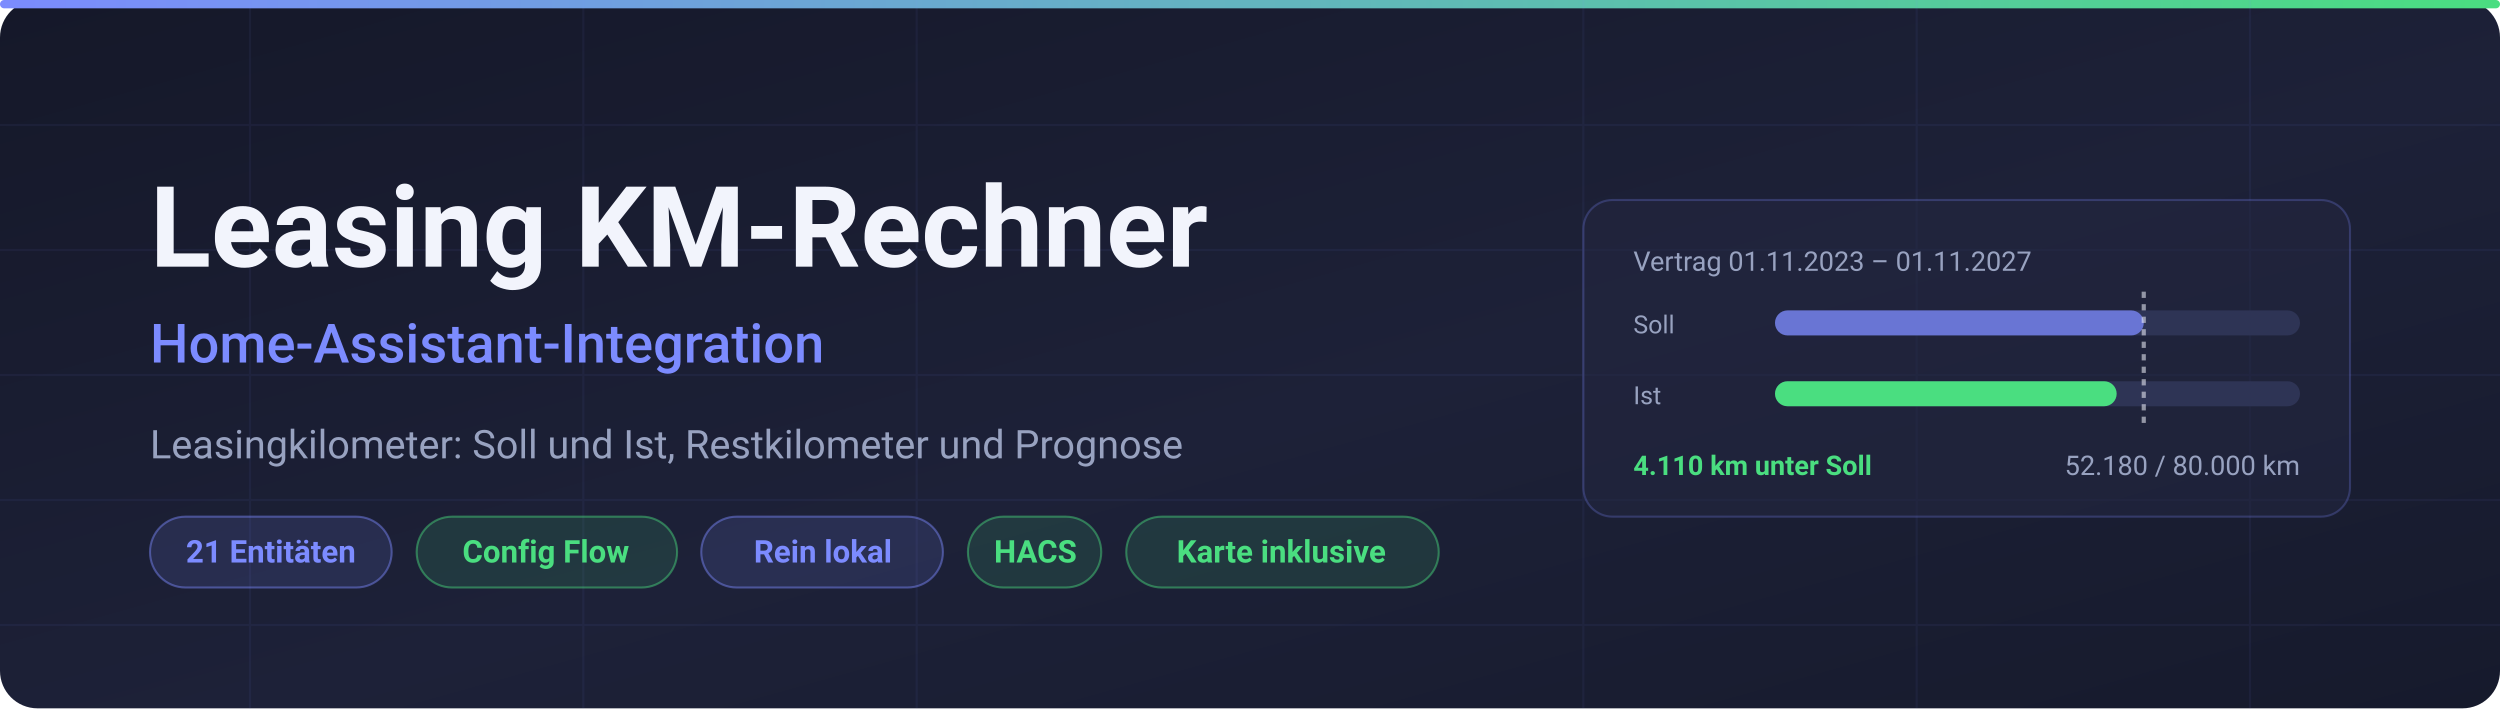
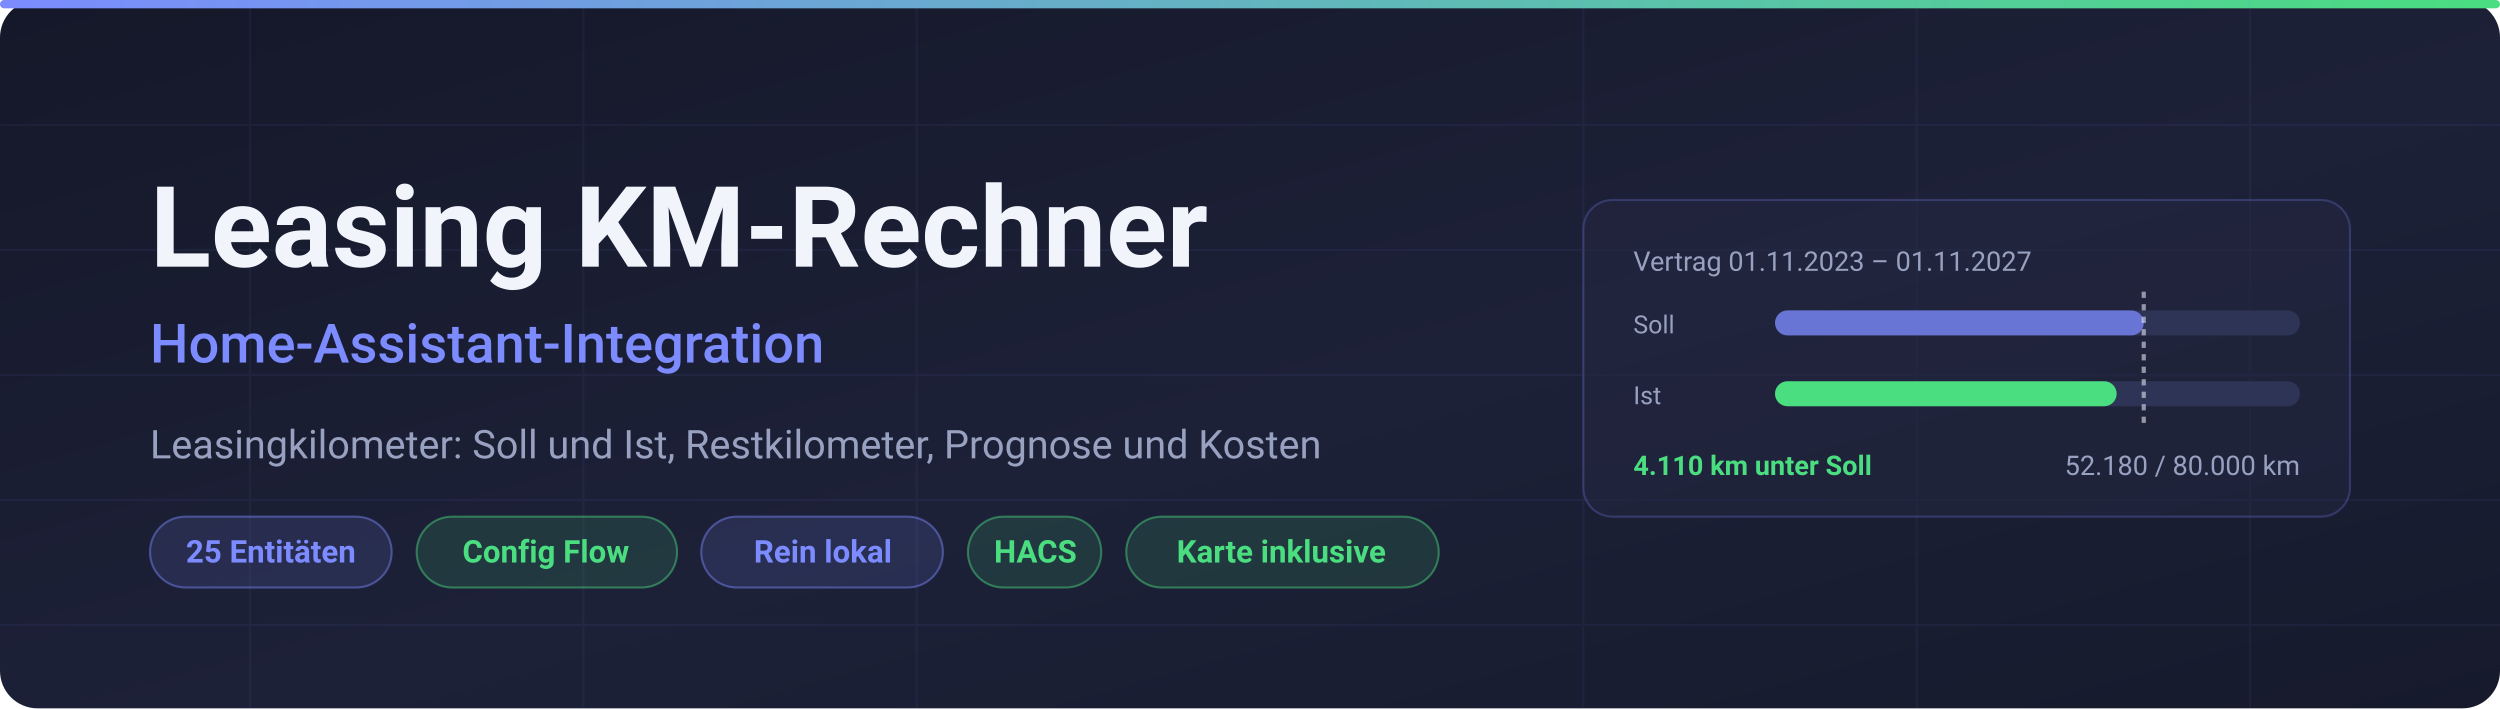
<svg xmlns="http://www.w3.org/2000/svg" viewBox="0 0 1200 340" width="1200" height="340" role="img" aria-label="Leasing KM-Rechner - Home-Assistant-Integration für Leasingkilometer">
  <defs>
    <linearGradient id="bg" x1="0" y1="0" x2="1" y2="1">
      <stop offset="0%" stop-color="#151829" />
      <stop offset="55%" stop-color="#1D2138" />
      <stop offset="100%" stop-color="#161A2C" />
    </linearGradient>
    <linearGradient id="accent" x1="0" y1="0" x2="1" y2="0">
      <stop offset="0%" stop-color="#7C8BFF" />
      <stop offset="100%" stop-color="#4ADE80" />
    </linearGradient>
    <linearGradient id="wire" x1="0" y1="0" x2="1" y2="0">
      <stop offset="0%" stop-color="#7C8BFF" stop-opacity="0.15" />
      <stop offset="50%" stop-color="#7C8BFF" stop-opacity="0.9" />
      <stop offset="100%" stop-color="#4ADE80" stop-opacity="0.15" />
    </linearGradient>
  </defs>
  <rect width="1200" height="340" rx="18" fill="url(#bg)" />
  <rect x="0" y="0" width="1200" height="4" rx="2" fill="url(#accent)" />
  <g stroke="#7C8BFF" stroke-opacity="0.06" stroke-width="1">
    <path d="M0 60H1200M0 120H1200M0 180H1200M0 240H1200M0 300H1200M120 0V340M280 0V340M440 0V340M760 0V340M920 0V340M1080 0V340" />
  </g>
  <text x="72" y="128" font-family="-apple-system,BlinkMacSystemFont,'Segoe UI',Roboto,Helvetica,Arial,sans-serif" font-size="54" font-weight="700" fill="#F2F4FC">Leasing KM-Rechner</text>
  <text x="72" y="174" font-family="-apple-system,BlinkMacSystemFont,'Segoe UI',Roboto,Helvetica,Arial,sans-serif" font-size="26" font-weight="500" fill="#7C8BFF">Home-Assistant-Integration</text>
-   <text x="72" y="220" font-family="-apple-system,BlinkMacSystemFont,'Segoe UI',Roboto,Helvetica,Arial,sans-serif" font-size="19" fill="#98A2C0">Leasingkilometer: Soll und Ist, Restkilometer und Prognose</text>
+   <text x="72" y="220" font-family="-apple-system,BlinkMacSystemFont,'Segoe UI',Roboto,Helvetica,Arial,sans-serif" font-size="19" fill="#98A2C0">Leasingkilometer: Soll und Ist, Restkilometer, Prognose und Kosten</text>
  <rect x="72" y="248" width="116" height="34" rx="17" fill="#7C8BFF" fill-opacity="0.13" stroke="#7C8BFF" stroke-opacity="0.45" />
-   <text x="130" y="270" font-family="-apple-system,BlinkMacSystemFont,'Segoe UI',Roboto,Helvetica,Arial,sans-serif" font-size="15" font-weight="600" fill="#7C8BFF" text-anchor="middle">21 Entitäten</text>
+   <text x="130" y="270" font-family="-apple-system,BlinkMacSystemFont,'Segoe UI',Roboto,Helvetica,Arial,sans-serif" font-size="15" font-weight="600" fill="#7C8BFF" text-anchor="middle">25 Entitäten</text>
  <rect x="200.0" y="248" width="125" height="34" rx="17" fill="#4ADE80" fill-opacity="0.13" stroke="#4ADE80" stroke-opacity="0.45" />
  <text x="262" y="270" font-family="-apple-system,BlinkMacSystemFont,'Segoe UI',Roboto,Helvetica,Arial,sans-serif" font-size="15" font-weight="600" fill="#4ADE80" text-anchor="middle">Config Flow</text>
  <rect x="336.6" y="248" width="116" height="34" rx="17" fill="#7C8BFF" fill-opacity="0.13" stroke="#7C8BFF" stroke-opacity="0.45" />
  <text x="395" y="270" font-family="-apple-system,BlinkMacSystemFont,'Segoe UI',Roboto,Helvetica,Arial,sans-serif" font-size="15" font-weight="600" fill="#7C8BFF" text-anchor="middle">Rein lokal</text>
  <rect x="464.6" y="248" width="64" height="34" rx="17" fill="#4ADE80" fill-opacity="0.13" stroke="#4ADE80" stroke-opacity="0.45" />
  <text x="497" y="270" font-family="-apple-system,BlinkMacSystemFont,'Segoe UI',Roboto,Helvetica,Arial,sans-serif" font-size="15" font-weight="600" fill="#4ADE80" text-anchor="middle">HACS</text>
  <rect x="540.6" y="248" width="150" height="34" rx="17" fill="#4ADE80" fill-opacity="0.13" stroke="#4ADE80" stroke-opacity="0.45" />
  <text x="615" y="270" font-family="-apple-system,BlinkMacSystemFont,'Segoe UI',Roboto,Helvetica,Arial,sans-serif" font-size="15" font-weight="600" fill="#4ADE80" text-anchor="middle">Karte inklusive</text>
  <g transform="translate(760,96)">
    <rect x="0" y="0" width="368" height="152" rx="14" fill="#232741" fill-opacity="0.55" stroke="#7C8BFF" stroke-opacity="0.25" />
    <text x="24" y="34" font-family="-apple-system,BlinkMacSystemFont,'Segoe UI',Roboto,Helvetica,Arial,sans-serif" font-size="13" fill="#98A2C0">Vertrag 01.11.2023 – 01.11.2027</text>
    <text x="24" y="64" font-family="-apple-system,BlinkMacSystemFont,'Segoe UI',Roboto,Helvetica,Arial,sans-serif" font-size="12" fill="#98A2C0">Soll</text>
    <rect x="92" y="53" width="252" height="12" rx="6" fill="#2E3455" />
    <rect x="92" y="53" width="177" height="12" rx="6" fill="#7C8BFF" fill-opacity="0.75" />
    <text x="24" y="98" font-family="-apple-system,BlinkMacSystemFont,'Segoe UI',Roboto,Helvetica,Arial,sans-serif" font-size="12" fill="#98A2C0">Ist</text>
    <rect x="92" y="87" width="252" height="12" rx="6" fill="#2E3455" />
    <rect x="92" y="87" width="164" height="12" rx="6" fill="#4ADE80" />
    <path d="M269 44V108" stroke="#F2F4FC" stroke-opacity="0.55" stroke-width="2" stroke-dasharray="3 3" />
    <text x="24" y="132" font-family="-apple-system,BlinkMacSystemFont,'Segoe UI',Roboto,Helvetica,Arial,sans-serif" font-size="13" font-weight="600" fill="#4ADE80">4.110 km unter Soll</text>
    <text x="344" y="132" font-family="-apple-system,BlinkMacSystemFont,'Segoe UI',Roboto,Helvetica,Arial,sans-serif" font-size="13" fill="#98A2C0" text-anchor="end">52.180 / 80.000 km</text>
  </g>
</svg>
